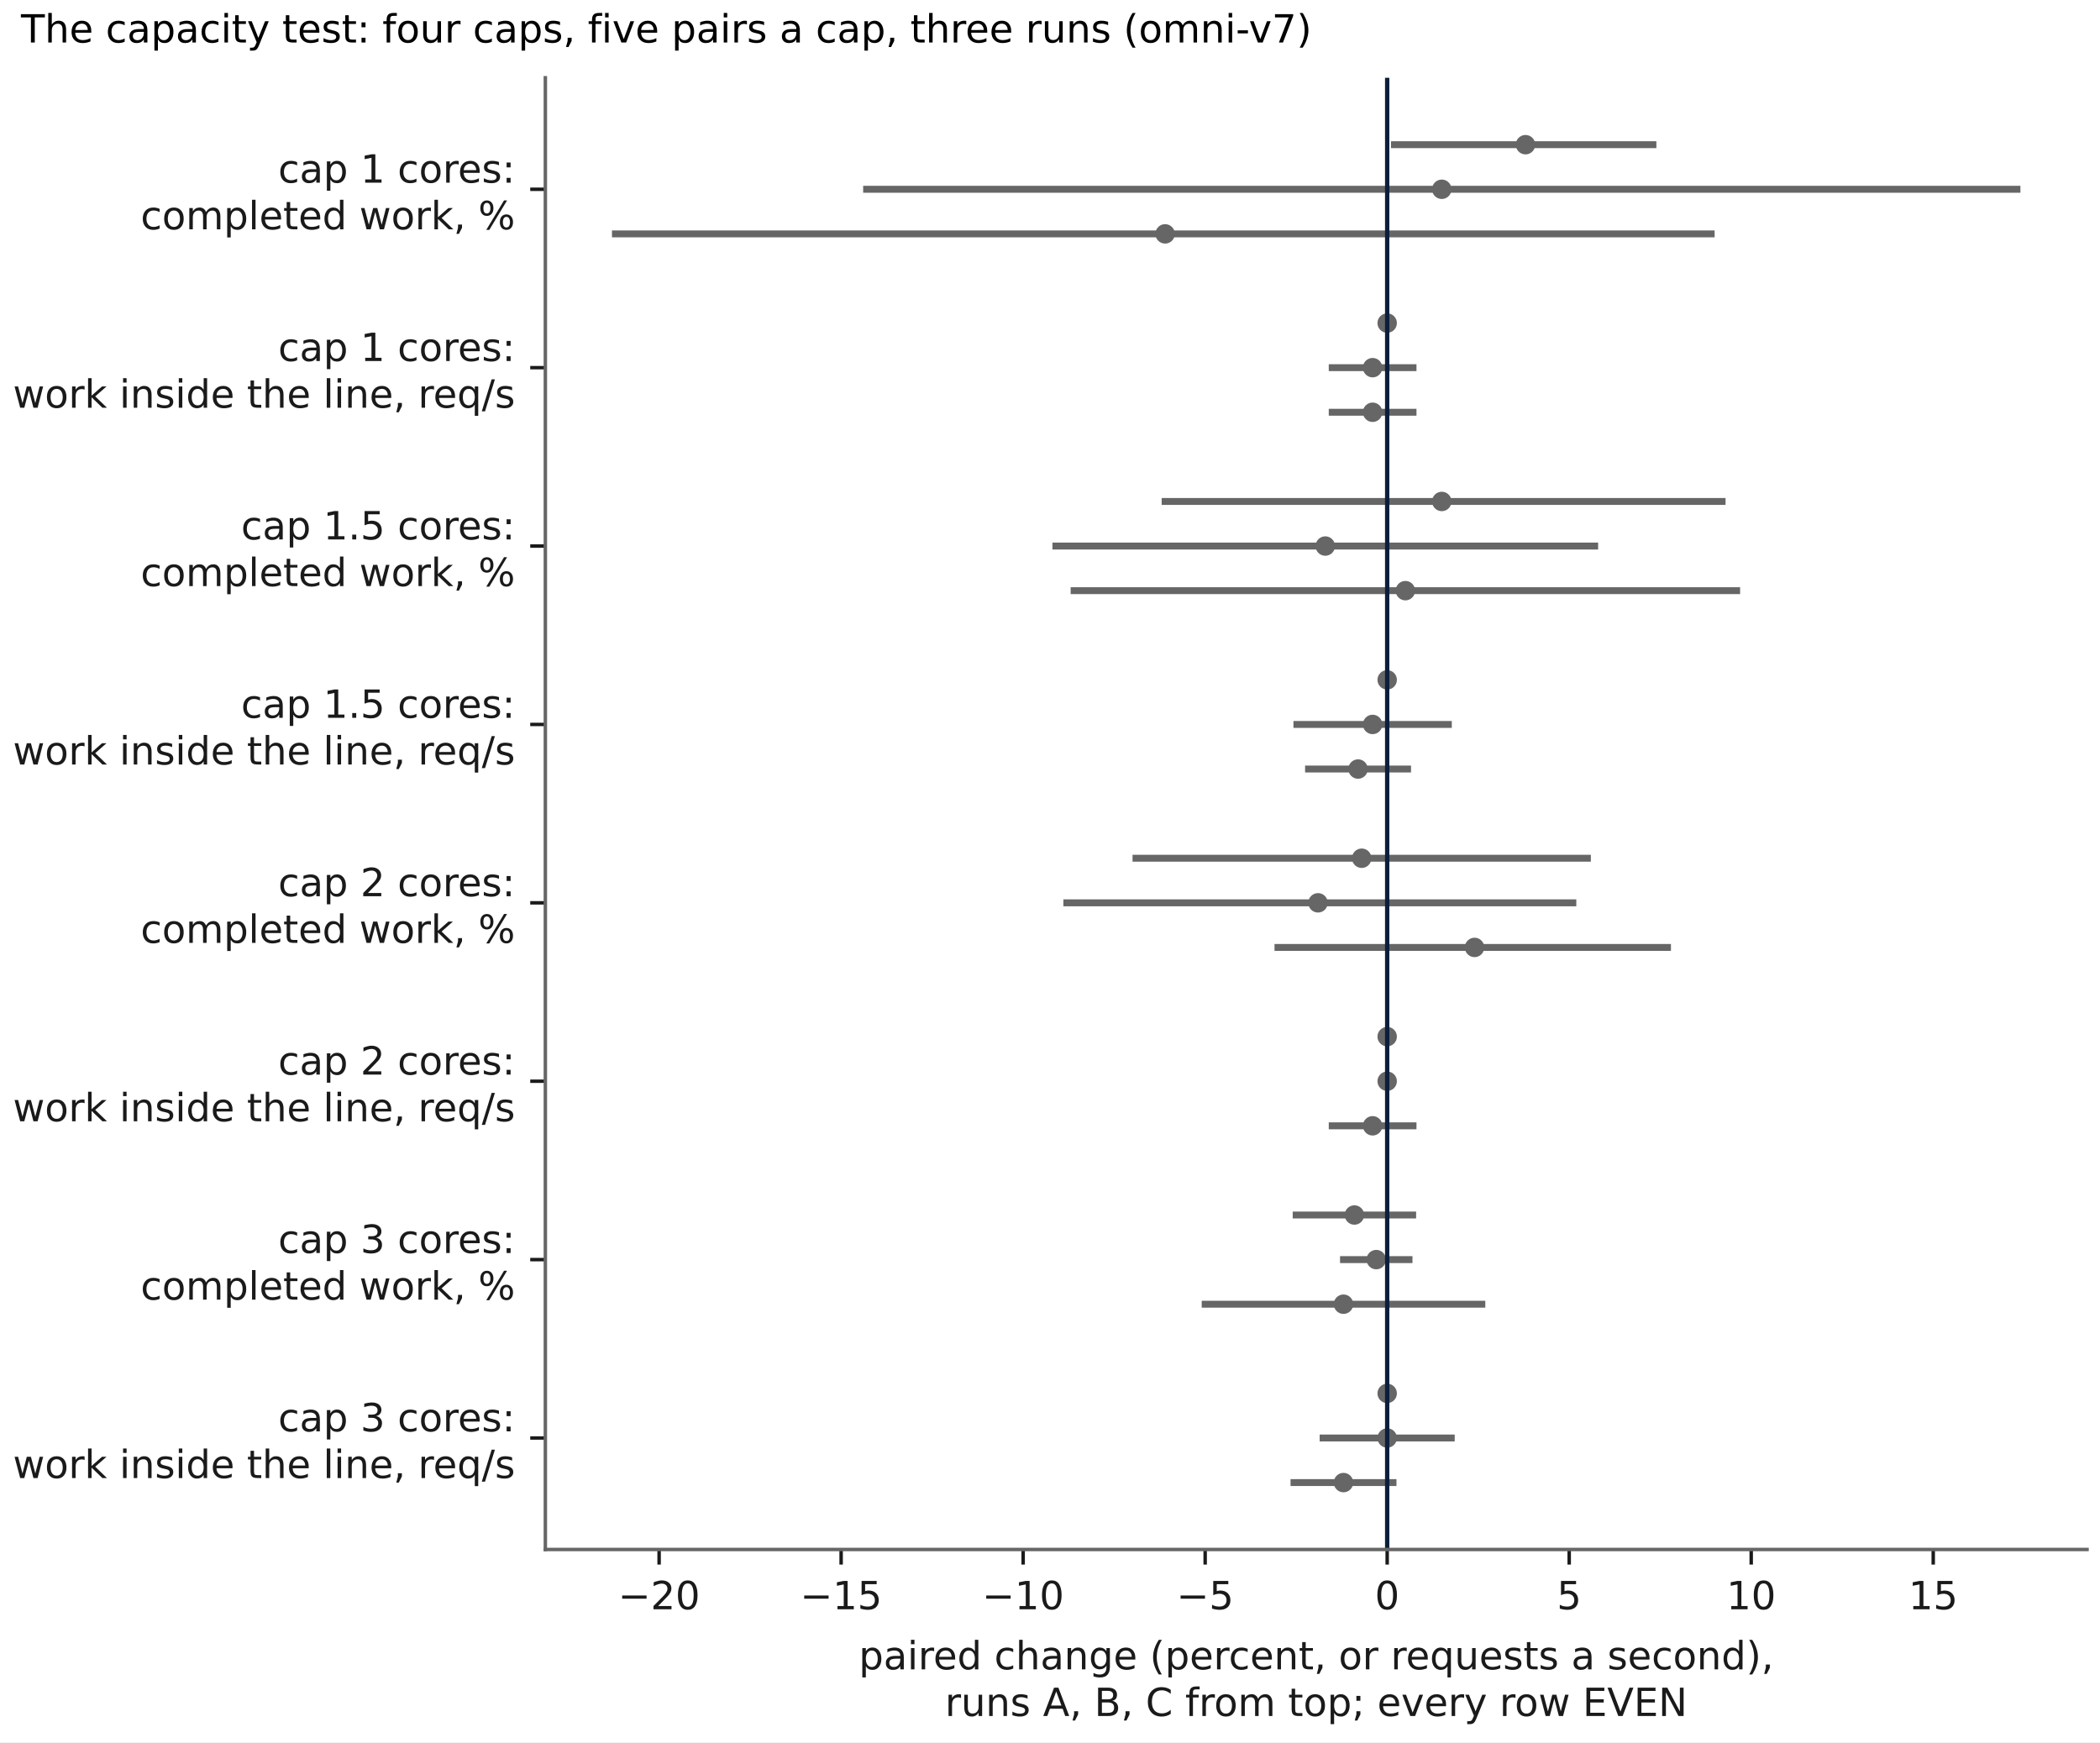
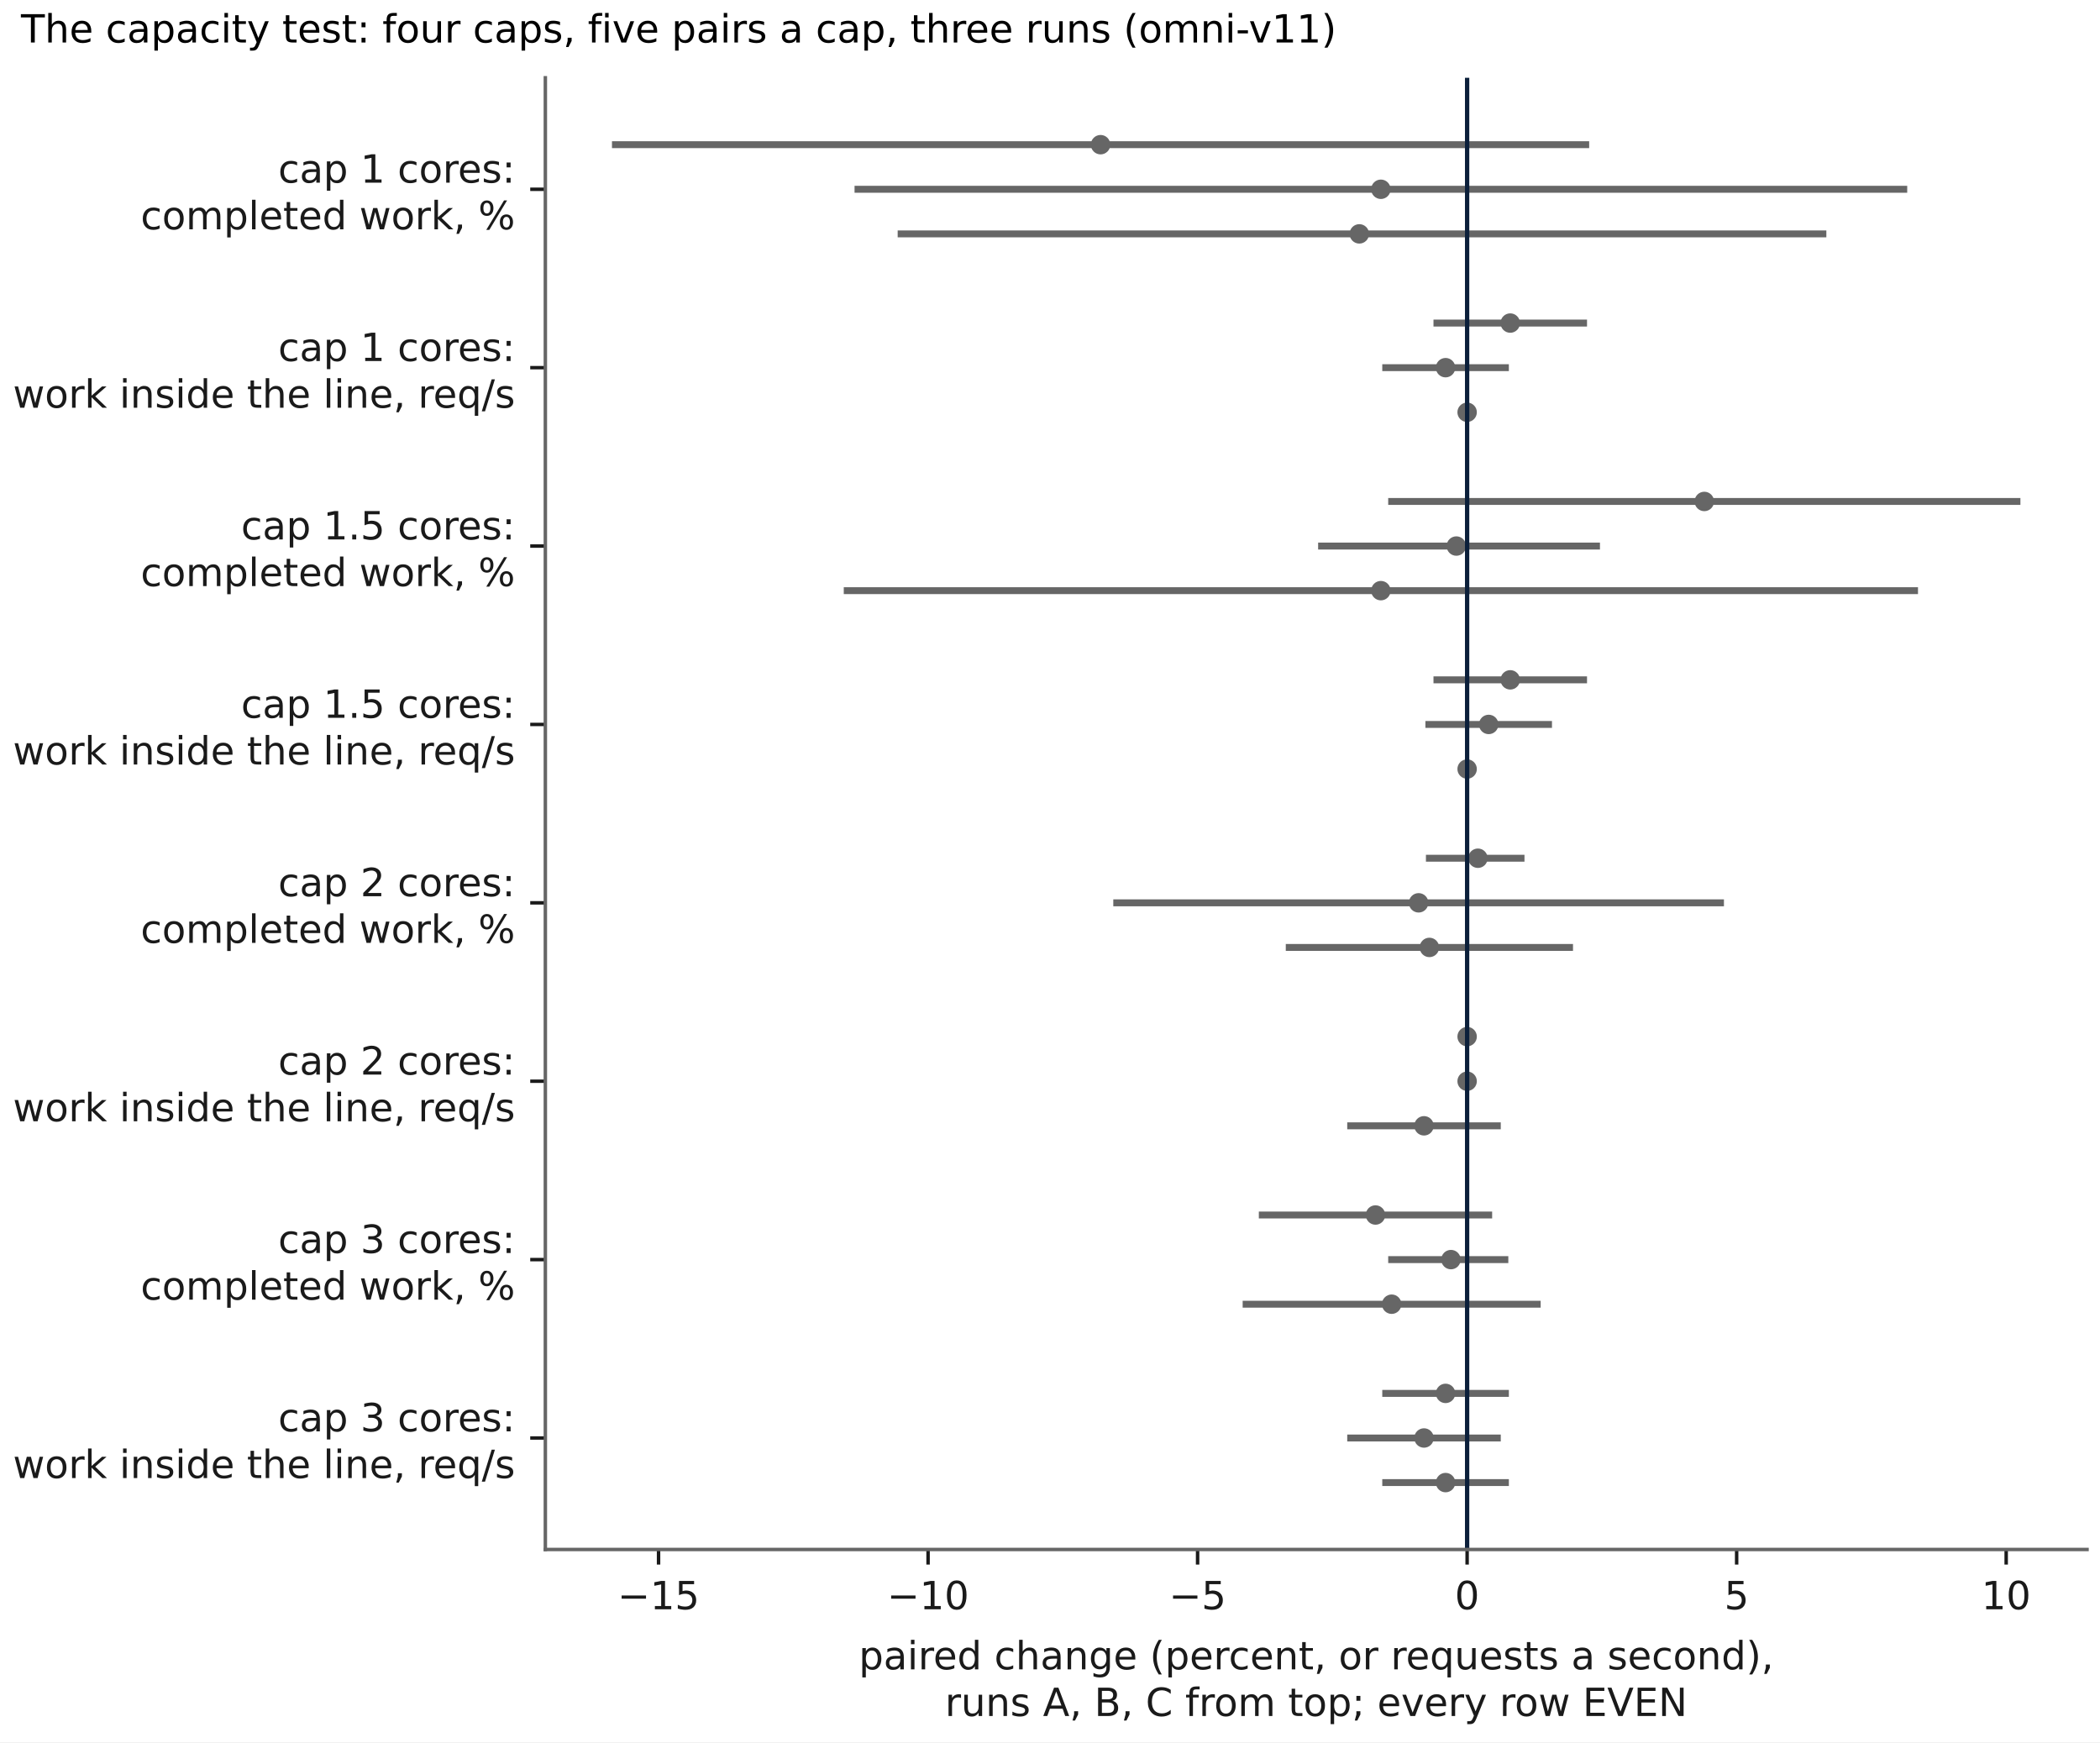
<svg xmlns="http://www.w3.org/2000/svg" xmlns:xlink="http://www.w3.org/1999/xlink" width="486pt" height="403.2pt" viewBox="0 0 486 403.2" version="1.1">
  <defs>
    <style type="text/css">*{stroke-linejoin: round; stroke-linecap: butt}</style>
  </defs>
  <g id="figure_1">
    <g id="patch_1">
      <path d="M 0 403.2  L 486 403.2  L 486 0  L 0 0  z " style="fill: #ffffff" />
    </g>
    <g id="axes_1">
      <g id="patch_2">
        <path d="M 126.21 358.595  L 483 358.595  L 483 18.001  L 126.21 18.001  z " style="fill: #ffffff" />
      </g>
      <g id="matplotlib.axis_1">
        <g id="xtick_1">
          <g id="line2d_1">
            <defs>
              <path id="m814b2a8047" d="M 0 0  L 0 3.5  " style="stroke: #1a1a1a; stroke-width: 0.8" />
            </defs>
            <g>
-               <use xlink:href="#m814b2a8047" x="152.537" y="358.595" style="fill: #1a1a1a; stroke: #1a1a1a; stroke-width: 0.8" />
+               <use xlink:href="#m814b2a8047" x="152.408" y="358.595" style="fill: #1a1a1a; stroke: #1a1a1a; stroke-width: 0.8" />
            </g>
          </g>
          <g id="text_1">
-             <text style="font-size: 9px; font-family: 'DejaVu Sans'; text-anchor: middle; fill: #1a1a1a" x="152.537" y="372.433" transform="rotate(-0 152.5374 372.4327)">−20</text>
+             <text style="font-size: 9px; font-family: 'DejaVu Sans'; text-anchor: middle; fill: #1a1a1a" x="152.408" y="372.433" transform="rotate(-0 152.4078 372.4327)">−15</text>
          </g>
        </g>
        <g id="xtick_2">
          <g id="line2d_2">
            <g>
-               <use xlink:href="#m814b2a8047" x="194.661" y="358.595" style="fill: #1a1a1a; stroke: #1a1a1a; stroke-width: 0.8" />
+               <use xlink:href="#m814b2a8047" x="214.784" y="358.595" style="fill: #1a1a1a; stroke: #1a1a1a; stroke-width: 0.8" />
            </g>
          </g>
          <g id="text_2">
-             <text style="font-size: 9px; font-family: 'DejaVu Sans'; text-anchor: middle; fill: #1a1a1a" x="194.661" y="372.433" transform="rotate(-0 194.6613 372.4327)">−15</text>
+             <text style="font-size: 9px; font-family: 'DejaVu Sans'; text-anchor: middle; fill: #1a1a1a" x="214.784" y="372.433" transform="rotate(-0 214.7836 372.4327)">−10</text>
          </g>
        </g>
        <g id="xtick_3">
          <g id="line2d_3">
            <g>
-               <use xlink:href="#m814b2a8047" x="236.785" y="358.595" style="fill: #1a1a1a; stroke: #1a1a1a; stroke-width: 0.8" />
+               <use xlink:href="#m814b2a8047" x="277.159" y="358.595" style="fill: #1a1a1a; stroke: #1a1a1a; stroke-width: 0.8" />
            </g>
          </g>
          <g id="text_3">
-             <text style="font-size: 9px; font-family: 'DejaVu Sans'; text-anchor: middle; fill: #1a1a1a" x="236.785" y="372.433" transform="rotate(-0 236.7853 372.4327)">−10</text>
+             <text style="font-size: 9px; font-family: 'DejaVu Sans'; text-anchor: middle; fill: #1a1a1a" x="277.159" y="372.433" transform="rotate(-0 277.1595 372.4327)">−5</text>
          </g>
        </g>
        <g id="xtick_4">
          <g id="line2d_4">
            <g>
-               <use xlink:href="#m814b2a8047" x="278.909" y="358.595" style="fill: #1a1a1a; stroke: #1a1a1a; stroke-width: 0.8" />
+               <use xlink:href="#m814b2a8047" x="339.535" y="358.595" style="fill: #1a1a1a; stroke: #1a1a1a; stroke-width: 0.8" />
            </g>
          </g>
          <g id="text_4">
-             <text style="font-size: 9px; font-family: 'DejaVu Sans'; text-anchor: middle; fill: #1a1a1a" x="278.909" y="372.433" transform="rotate(-0 278.9092 372.4327)">−5</text>
+             <text style="font-size: 9px; font-family: 'DejaVu Sans'; text-anchor: middle; fill: #1a1a1a" x="339.535" y="372.433" transform="rotate(-0 339.5353 372.4327)">0</text>
          </g>
        </g>
        <g id="xtick_5">
          <g id="line2d_5">
            <g>
-               <use xlink:href="#m814b2a8047" x="321.033" y="358.595" style="fill: #1a1a1a; stroke: #1a1a1a; stroke-width: 0.8" />
+               <use xlink:href="#m814b2a8047" x="401.911" y="358.595" style="fill: #1a1a1a; stroke: #1a1a1a; stroke-width: 0.8" />
            </g>
          </g>
          <g id="text_5">
-             <text style="font-size: 9px; font-family: 'DejaVu Sans'; text-anchor: middle; fill: #1a1a1a" x="321.033" y="372.433" transform="rotate(-0 321.0332 372.4327)">0</text>
+             <text style="font-size: 9px; font-family: 'DejaVu Sans'; text-anchor: middle; fill: #1a1a1a" x="401.911" y="372.433" transform="rotate(-0 401.9112 372.4327)">5</text>
          </g>
        </g>
        <g id="xtick_6">
          <g id="line2d_6">
            <g>
-               <use xlink:href="#m814b2a8047" x="363.157" y="358.595" style="fill: #1a1a1a; stroke: #1a1a1a; stroke-width: 0.8" />
+               <use xlink:href="#m814b2a8047" x="464.287" y="358.595" style="fill: #1a1a1a; stroke: #1a1a1a; stroke-width: 0.8" />
            </g>
          </g>
          <g id="text_6">
-             <text style="font-size: 9px; font-family: 'DejaVu Sans'; text-anchor: middle; fill: #1a1a1a" x="363.157" y="372.433" transform="rotate(-0 363.1571 372.4327)">5</text>
-           </g>
-         </g>
-         <g id="xtick_7">
-           <g id="line2d_7">
-             <g>
-               <use xlink:href="#m814b2a8047" x="405.281" y="358.595" style="fill: #1a1a1a; stroke: #1a1a1a; stroke-width: 0.8" />
-             </g>
-           </g>
-           <g id="text_7">
-             <text style="font-size: 9px; font-family: 'DejaVu Sans'; text-anchor: middle; fill: #1a1a1a" x="405.281" y="372.433" transform="rotate(-0 405.2811 372.4327)">10</text>
-           </g>
-         </g>
-         <g id="xtick_8">
-           <g id="line2d_8">
-             <g>
-               <use xlink:href="#m814b2a8047" x="447.405" y="358.595" style="fill: #1a1a1a; stroke: #1a1a1a; stroke-width: 0.8" />
-             </g>
-           </g>
-           <g id="text_8">
-             <text style="font-size: 9px; font-family: 'DejaVu Sans'; text-anchor: middle; fill: #1a1a1a" x="447.405" y="372.433" transform="rotate(-0 447.405 372.4327)">15</text>
-           </g>
-         </g>
-         <g id="text_9">
+             <text style="font-size: 9px; font-family: 'DejaVu Sans'; text-anchor: middle; fill: #1a1a1a" x="464.287" y="372.433" transform="rotate(-0 464.287 372.4327)">10</text>
+           </g>
+         </g>
+         <g id="text_7">
          <text style="font-size: 9px; font-family: 'DejaVu Sans'; fill: #1a1a1a" transform="translate(198.7536 386.3343)">paired change (percent, or requests a second),</text>
          <text style="font-size: 9px; font-family: 'DejaVu Sans'; fill: #1a1a1a" transform="translate(218.7048 397.1368)">runs A, B, C from top; every row EVEN</text>
        </g>
      </g>
      <g id="matplotlib.axis_2">
        <g id="ytick_1">
-           <g id="line2d_9">
+           <g id="line2d_7">
            <defs>
              <path id="m31e56b5a68" d="M 0 0  L -3.5 0  " style="stroke: #1a1a1a; stroke-width: 0.8" />
            </defs>
            <g>
              <use xlink:href="#m31e56b5a68" x="126.21" y="332.792" style="fill: #1a1a1a; stroke: #1a1a1a; stroke-width: 0.8" />
            </g>
          </g>
-           <g id="text_10">
+           <g id="text_8">
            <text style="font-size: 9px; font-family: 'DejaVu Sans'; fill: #1a1a1a" transform="translate(64.3704 331.2605)">cap 3 cores:</text>
            <text style="font-size: 9px; font-family: 'DejaVu Sans'; fill: #1a1a1a" transform="translate(3.00024 342.0629)">work inside the line, req/s</text>
          </g>
        </g>
        <g id="ytick_2">
-           <g id="line2d_10">
+           <g id="line2d_8">
            <g>
              <use xlink:href="#m31e56b5a68" x="126.21" y="291.508" style="fill: #1a1a1a; stroke: #1a1a1a; stroke-width: 0.8" />
            </g>
          </g>
-           <g id="text_11">
+           <g id="text_9">
            <text style="font-size: 9px; font-family: 'DejaVu Sans'; fill: #1a1a1a" transform="translate(64.3704 289.9764)">cap 3 cores:</text>
            <text style="font-size: 9px; font-family: 'DejaVu Sans'; fill: #1a1a1a" transform="translate(32.54555 300.7789)">completed work, %</text>
          </g>
        </g>
        <g id="ytick_3">
-           <g id="line2d_11">
+           <g id="line2d_9">
            <g>
              <use xlink:href="#m31e56b5a68" x="126.21" y="250.224" style="fill: #1a1a1a; stroke: #1a1a1a; stroke-width: 0.8" />
            </g>
          </g>
-           <g id="text_12">
+           <g id="text_10">
            <text style="font-size: 9px; font-family: 'DejaVu Sans'; fill: #1a1a1a" transform="translate(64.3704 248.6924)">cap 2 cores:</text>
            <text style="font-size: 9px; font-family: 'DejaVu Sans'; fill: #1a1a1a" transform="translate(3.00024 259.4948)">work inside the line, req/s</text>
          </g>
        </g>
        <g id="ytick_4">
-           <g id="line2d_12">
+           <g id="line2d_10">
            <g>
              <use xlink:href="#m31e56b5a68" x="126.21" y="208.94" style="fill: #1a1a1a; stroke: #1a1a1a; stroke-width: 0.8" />
            </g>
          </g>
-           <g id="text_13">
+           <g id="text_11">
            <text style="font-size: 9px; font-family: 'DejaVu Sans'; fill: #1a1a1a" transform="translate(64.3704 207.4083)">cap 2 cores:</text>
            <text style="font-size: 9px; font-family: 'DejaVu Sans'; fill: #1a1a1a" transform="translate(32.54555 218.2108)">completed work, %</text>
          </g>
        </g>
        <g id="ytick_5">
-           <g id="line2d_13">
+           <g id="line2d_11">
            <g>
              <use xlink:href="#m31e56b5a68" x="126.21" y="167.656" style="fill: #1a1a1a; stroke: #1a1a1a; stroke-width: 0.8" />
            </g>
          </g>
-           <g id="text_14">
+           <g id="text_12">
            <text style="font-size: 9px; font-family: 'DejaVu Sans'; fill: #1a1a1a" transform="translate(55.78383 166.1243)">cap 1.5 cores:</text>
            <text style="font-size: 9px; font-family: 'DejaVu Sans'; fill: #1a1a1a" transform="translate(3.00024 176.9267)">work inside the line, req/s</text>
          </g>
        </g>
        <g id="ytick_6">
-           <g id="line2d_14">
+           <g id="line2d_12">
            <g>
              <use xlink:href="#m31e56b5a68" x="126.21" y="126.372" style="fill: #1a1a1a; stroke: #1a1a1a; stroke-width: 0.8" />
            </g>
          </g>
-           <g id="text_15">
+           <g id="text_13">
            <text style="font-size: 9px; font-family: 'DejaVu Sans'; fill: #1a1a1a" transform="translate(55.78383 124.8402)">cap 1.5 cores:</text>
            <text style="font-size: 9px; font-family: 'DejaVu Sans'; fill: #1a1a1a" transform="translate(32.54555 135.6427)">completed work, %</text>
          </g>
        </g>
        <g id="ytick_7">
-           <g id="line2d_15">
+           <g id="line2d_13">
            <g>
              <use xlink:href="#m31e56b5a68" x="126.21" y="85.088" style="fill: #1a1a1a; stroke: #1a1a1a; stroke-width: 0.8" />
            </g>
          </g>
-           <g id="text_16">
+           <g id="text_14">
            <text style="font-size: 9px; font-family: 'DejaVu Sans'; fill: #1a1a1a" transform="translate(64.3704 83.55616)">cap 1 cores:</text>
            <text style="font-size: 9px; font-family: 'DejaVu Sans'; fill: #1a1a1a" transform="translate(3.00024 94.35862)">work inside the line, req/s</text>
          </g>
        </g>
        <g id="ytick_8">
-           <g id="line2d_16">
+           <g id="line2d_14">
            <g>
              <use xlink:href="#m31e56b5a68" x="126.21" y="43.804" style="fill: #1a1a1a; stroke: #1a1a1a; stroke-width: 0.8" />
            </g>
          </g>
-           <g id="text_17">
+           <g id="text_15">
            <text style="font-size: 9px; font-family: 'DejaVu Sans'; fill: #1a1a1a" transform="translate(64.3704 42.27211)">cap 1 cores:</text>
            <text style="font-size: 9px; font-family: 'DejaVu Sans'; fill: #1a1a1a" transform="translate(32.54555 53.07457)">completed work, %</text>
          </g>
        </g>
      </g>
-       <g id="line2d_17">
-         <path d="M 321.033 322.471  L 321.033 322.471  " clip-path="url(#p471f47f36b)" style="fill: none; stroke: #666666; stroke-width: 1.6; stroke-linecap: square" />
-       </g>
-       <g id="line2d_18">
+       <g id="line2d_15">
+         <path d="M 320.698 322.471  L 348.393 322.471  " clip-path="url(#pdcd9a6ac54)" style="fill: none; stroke: #666666; stroke-width: 1.6; stroke-linecap: square" />
+       </g>
+       <g id="line2d_16">
        <defs>
          <path id="me5daacd1f5" d="M 0 1.75  C 0.464 1.75 0.909 1.566 1.237 1.237  C 1.566 0.909 1.75 0.464 1.75 0  C 1.75 -0.464 1.566 -0.909 1.237 -1.237  C 0.909 -1.566 0.464 -1.75 0 -1.75  C -0.464 -1.75 -0.909 -1.566 -1.237 -1.237  C -1.566 -0.909 -1.75 -0.464 -1.75 0  C -1.75 0.464 -1.566 0.909 -1.237 1.237  C -0.909 1.566 -0.464 1.75 0 1.75  z " style="stroke: #666666" />
        </defs>
-         <g clip-path="url(#p471f47f36b)">
-           <use xlink:href="#me5daacd1f5" x="321.033" y="322.471" style="fill: #666666; stroke: #666666" />
+         <g clip-path="url(#pdcd9a6ac54)">
+           <use xlink:href="#me5daacd1f5" x="334.545" y="322.471" style="fill: #666666; stroke: #666666" />
+         </g>
+       </g>
+       <g id="line2d_17">
+         <path d="M 312.589 332.792  L 346.521 332.792  " clip-path="url(#pdcd9a6ac54)" style="fill: none; stroke: #666666; stroke-width: 1.6; stroke-linecap: square" />
+       </g>
+       <g id="line2d_18">
+         <g clip-path="url(#pdcd9a6ac54)">
+           <use xlink:href="#me5daacd1f5" x="329.555" y="332.792" style="fill: #666666; stroke: #666666" />
        </g>
      </g>
      <g id="line2d_19">
-         <path d="M 306.206 332.792  L 335.861 332.792  " clip-path="url(#p471f47f36b)" style="fill: none; stroke: #666666; stroke-width: 1.6; stroke-linecap: square" />
+         <path d="M 320.698 343.113  L 348.393 343.113  " clip-path="url(#pdcd9a6ac54)" style="fill: none; stroke: #666666; stroke-width: 1.6; stroke-linecap: square" />
      </g>
      <g id="line2d_20">
-         <g clip-path="url(#p471f47f36b)">
-           <use xlink:href="#me5daacd1f5" x="321.033" y="332.792" style="fill: #666666; stroke: #666666" />
+         <g clip-path="url(#pdcd9a6ac54)">
+           <use xlink:href="#me5daacd1f5" x="334.545" y="343.113" style="fill: #666666; stroke: #666666" />
        </g>
      </g>
      <g id="line2d_21">
-         <path d="M 299.466 343.113  L 322.381 343.113  " clip-path="url(#p471f47f36b)" style="fill: none; stroke: #666666; stroke-width: 1.6; stroke-linecap: square" />
+         <path d="M 292.13 281.187  L 344.525 281.187  " clip-path="url(#pdcd9a6ac54)" style="fill: none; stroke: #666666; stroke-width: 1.6; stroke-linecap: square" />
      </g>
      <g id="line2d_22">
-         <g clip-path="url(#p471f47f36b)">
-           <use xlink:href="#me5daacd1f5" x="310.923" y="343.113" style="fill: #666666; stroke: #666666" />
+         <g clip-path="url(#pdcd9a6ac54)">
+           <use xlink:href="#me5daacd1f5" x="318.328" y="281.187" style="fill: #666666; stroke: #666666" />
        </g>
      </g>
      <g id="line2d_23">
-         <path d="M 299.971 281.187  L 326.931 281.187  " clip-path="url(#p471f47f36b)" style="fill: none; stroke: #666666; stroke-width: 1.6; stroke-linecap: square" />
+         <path d="M 322.07 291.508  L 348.268 291.508  " clip-path="url(#pdcd9a6ac54)" style="fill: none; stroke: #666666; stroke-width: 1.6; stroke-linecap: square" />
      </g>
      <g id="line2d_24">
-         <g clip-path="url(#p471f47f36b)">
-           <use xlink:href="#me5daacd1f5" x="313.451" y="281.187" style="fill: #666666; stroke: #666666" />
+         <g clip-path="url(#pdcd9a6ac54)">
+           <use xlink:href="#me5daacd1f5" x="335.793" y="291.508" style="fill: #666666; stroke: #666666" />
        </g>
      </g>
      <g id="line2d_25">
-         <path d="M 310.923 291.508  L 326.088 291.508  " clip-path="url(#p471f47f36b)" style="fill: none; stroke: #666666; stroke-width: 1.6; stroke-linecap: square" />
+         <path d="M 288.387 301.829  L 355.753 301.829  " clip-path="url(#pdcd9a6ac54)" style="fill: none; stroke: #666666; stroke-width: 1.6; stroke-linecap: square" />
      </g>
      <g id="line2d_26">
-         <g clip-path="url(#p471f47f36b)">
-           <use xlink:href="#me5daacd1f5" x="318.506" y="291.508" style="fill: #666666; stroke: #666666" />
+         <g clip-path="url(#pdcd9a6ac54)">
+           <use xlink:href="#me5daacd1f5" x="322.07" y="301.829" style="fill: #666666; stroke: #666666" />
        </g>
      </g>
      <g id="line2d_27">
-         <path d="M 278.909 301.829  L 342.938 301.829  " clip-path="url(#p471f47f36b)" style="fill: none; stroke: #666666; stroke-width: 1.6; stroke-linecap: square" />
+         <path d="M 339.535 239.903  L 339.535 239.903  " clip-path="url(#pdcd9a6ac54)" style="fill: none; stroke: #666666; stroke-width: 1.6; stroke-linecap: square" />
      </g>
      <g id="line2d_28">
-         <g clip-path="url(#p471f47f36b)">
-           <use xlink:href="#me5daacd1f5" x="310.923" y="301.829" style="fill: #666666; stroke: #666666" />
+         <g clip-path="url(#pdcd9a6ac54)">
+           <use xlink:href="#me5daacd1f5" x="339.535" y="239.903" style="fill: #666666; stroke: #666666" />
        </g>
      </g>
      <g id="line2d_29">
-         <path d="M 321.033 239.903  L 321.033 239.903  " clip-path="url(#p471f47f36b)" style="fill: none; stroke: #666666; stroke-width: 1.6; stroke-linecap: square" />
+         <path d="M 339.535 250.224  L 339.535 250.224  " clip-path="url(#pdcd9a6ac54)" style="fill: none; stroke: #666666; stroke-width: 1.6; stroke-linecap: square" />
      </g>
      <g id="line2d_30">
-         <g clip-path="url(#p471f47f36b)">
-           <use xlink:href="#me5daacd1f5" x="321.033" y="239.903" style="fill: #666666; stroke: #666666" />
+         <g clip-path="url(#pdcd9a6ac54)">
+           <use xlink:href="#me5daacd1f5" x="339.535" y="250.224" style="fill: #666666; stroke: #666666" />
        </g>
      </g>
      <g id="line2d_31">
-         <path d="M 321.033 250.224  L 321.033 250.224  " clip-path="url(#p471f47f36b)" style="fill: none; stroke: #666666; stroke-width: 1.6; stroke-linecap: square" />
+         <path d="M 312.589 260.545  L 346.521 260.545  " clip-path="url(#pdcd9a6ac54)" style="fill: none; stroke: #666666; stroke-width: 1.6; stroke-linecap: square" />
      </g>
      <g id="line2d_32">
-         <g clip-path="url(#p471f47f36b)">
-           <use xlink:href="#me5daacd1f5" x="321.033" y="250.224" style="fill: #666666; stroke: #666666" />
+         <g clip-path="url(#pdcd9a6ac54)">
+           <use xlink:href="#me5daacd1f5" x="329.555" y="260.545" style="fill: #666666; stroke: #666666" />
        </g>
      </g>
      <g id="line2d_33">
-         <path d="M 308.312 260.545  L 327.015 260.545  " clip-path="url(#p471f47f36b)" style="fill: none; stroke: #666666; stroke-width: 1.6; stroke-linecap: square" />
+         <path d="M 330.803 198.619  L 352.01 198.619  " clip-path="url(#pdcd9a6ac54)" style="fill: none; stroke: #666666; stroke-width: 1.6; stroke-linecap: square" />
      </g>
      <g id="line2d_34">
-         <g clip-path="url(#p471f47f36b)">
-           <use xlink:href="#me5daacd1f5" x="317.663" y="260.545" style="fill: #666666; stroke: #666666" />
+         <g clip-path="url(#pdcd9a6ac54)">
+           <use xlink:href="#me5daacd1f5" x="342.03" y="198.619" style="fill: #666666; stroke: #666666" />
        </g>
      </g>
      <g id="line2d_35">
-         <path d="M 262.902 198.619  L 367.37 198.619  " clip-path="url(#p471f47f36b)" style="fill: none; stroke: #666666; stroke-width: 1.6; stroke-linecap: square" />
+         <path d="M 258.447 208.94  L 398.169 208.94  " clip-path="url(#pdcd9a6ac54)" style="fill: none; stroke: #666666; stroke-width: 1.6; stroke-linecap: square" />
      </g>
      <g id="line2d_36">
-         <g clip-path="url(#p471f47f36b)">
-           <use xlink:href="#me5daacd1f5" x="315.136" y="198.619" style="fill: #666666; stroke: #666666" />
+         <g clip-path="url(#pdcd9a6ac54)">
+           <use xlink:href="#me5daacd1f5" x="328.308" y="208.94" style="fill: #666666; stroke: #666666" />
        </g>
      </g>
      <g id="line2d_37">
-         <path d="M 246.895 208.94  L 364 208.94  " clip-path="url(#p471f47f36b)" style="fill: none; stroke: #666666; stroke-width: 1.6; stroke-linecap: square" />
+         <path d="M 298.367 219.261  L 363.238 219.261  " clip-path="url(#pdcd9a6ac54)" style="fill: none; stroke: #666666; stroke-width: 1.6; stroke-linecap: square" />
      </g>
      <g id="line2d_38">
-         <g clip-path="url(#p471f47f36b)">
-           <use xlink:href="#me5daacd1f5" x="305.026" y="208.94" style="fill: #666666; stroke: #666666" />
+         <g clip-path="url(#pdcd9a6ac54)">
+           <use xlink:href="#me5daacd1f5" x="330.803" y="219.261" style="fill: #666666; stroke: #666666" />
        </g>
      </g>
      <g id="line2d_39">
-         <path d="M 295.759 219.261  L 385.904 219.261  " clip-path="url(#p471f47f36b)" style="fill: none; stroke: #666666; stroke-width: 1.6; stroke-linecap: square" />
+         <path d="M 332.549 157.335  L 366.482 157.335  " clip-path="url(#pdcd9a6ac54)" style="fill: none; stroke: #666666; stroke-width: 1.6; stroke-linecap: square" />
      </g>
      <g id="line2d_40">
-         <g clip-path="url(#p471f47f36b)">
-           <use xlink:href="#me5daacd1f5" x="341.253" y="219.261" style="fill: #666666; stroke: #666666" />
+         <g clip-path="url(#pdcd9a6ac54)">
+           <use xlink:href="#me5daacd1f5" x="349.515" y="157.335" style="fill: #666666; stroke: #666666" />
        </g>
      </g>
      <g id="line2d_41">
-         <path d="M 321.033 157.335  L 321.033 157.335  " clip-path="url(#p471f47f36b)" style="fill: none; stroke: #666666; stroke-width: 1.6; stroke-linecap: square" />
+         <path d="M 330.678 167.656  L 358.373 167.656  " clip-path="url(#pdcd9a6ac54)" style="fill: none; stroke: #666666; stroke-width: 1.6; stroke-linecap: square" />
      </g>
      <g id="line2d_42">
-         <g clip-path="url(#p471f47f36b)">
-           <use xlink:href="#me5daacd1f5" x="321.033" y="157.335" style="fill: #666666; stroke: #666666" />
+         <g clip-path="url(#pdcd9a6ac54)">
+           <use xlink:href="#me5daacd1f5" x="344.525" y="167.656" style="fill: #666666; stroke: #666666" />
        </g>
      </g>
      <g id="line2d_43">
-         <path d="M 300.14 167.656  L 335.187 167.656  " clip-path="url(#p471f47f36b)" style="fill: none; stroke: #666666; stroke-width: 1.6; stroke-linecap: square" />
+         <path d="M 339.535 177.977  L 339.535 177.977  " clip-path="url(#pdcd9a6ac54)" style="fill: none; stroke: #666666; stroke-width: 1.6; stroke-linecap: square" />
      </g>
      <g id="line2d_44">
-         <g clip-path="url(#p471f47f36b)">
-           <use xlink:href="#me5daacd1f5" x="317.663" y="167.656" style="fill: #666666; stroke: #666666" />
+         <g clip-path="url(#pdcd9a6ac54)">
+           <use xlink:href="#me5daacd1f5" x="339.535" y="177.977" style="fill: #666666; stroke: #666666" />
        </g>
      </g>
      <g id="line2d_45">
-         <path d="M 302.836 177.977  L 325.751 177.977  " clip-path="url(#p471f47f36b)" style="fill: none; stroke: #666666; stroke-width: 1.6; stroke-linecap: square" />
+         <path d="M 322.07 116.051  L 466.782 116.051  " clip-path="url(#pdcd9a6ac54)" style="fill: none; stroke: #666666; stroke-width: 1.6; stroke-linecap: square" />
      </g>
      <g id="line2d_46">
-         <g clip-path="url(#p471f47f36b)">
-           <use xlink:href="#me5daacd1f5" x="314.293" y="177.977" style="fill: #666666; stroke: #666666" />
+         <g clip-path="url(#pdcd9a6ac54)">
+           <use xlink:href="#me5daacd1f5" x="394.426" y="116.051" style="fill: #666666; stroke: #666666" />
        </g>
      </g>
      <g id="line2d_47">
-         <path d="M 269.642 116.051  L 398.541 116.051  " clip-path="url(#p471f47f36b)" style="fill: none; stroke: #666666; stroke-width: 1.6; stroke-linecap: square" />
+         <path d="M 305.852 126.372  L 369.476 126.372  " clip-path="url(#pdcd9a6ac54)" style="fill: none; stroke: #666666; stroke-width: 1.6; stroke-linecap: square" />
      </g>
      <g id="line2d_48">
-         <g clip-path="url(#p471f47f36b)">
-           <use xlink:href="#me5daacd1f5" x="333.67" y="116.051" style="fill: #666666; stroke: #666666" />
+         <g clip-path="url(#pdcd9a6ac54)">
+           <use xlink:href="#me5daacd1f5" x="337.04" y="126.372" style="fill: #666666; stroke: #666666" />
        </g>
      </g>
      <g id="line2d_49">
-         <path d="M 244.368 126.372  L 369.054 126.372  " clip-path="url(#p471f47f36b)" style="fill: none; stroke: #666666; stroke-width: 1.6; stroke-linecap: square" />
+         <path d="M 196.071 136.693  L 443.079 136.693  " clip-path="url(#pdcd9a6ac54)" style="fill: none; stroke: #666666; stroke-width: 1.6; stroke-linecap: square" />
      </g>
      <g id="line2d_50">
-         <g clip-path="url(#p471f47f36b)">
-           <use xlink:href="#me5daacd1f5" x="306.711" y="126.372" style="fill: #666666; stroke: #666666" />
+         <g clip-path="url(#pdcd9a6ac54)">
+           <use xlink:href="#me5daacd1f5" x="319.575" y="136.693" style="fill: #666666; stroke: #666666" />
        </g>
      </g>
      <g id="line2d_51">
-         <path d="M 248.58 136.693  L 401.911 136.693  " clip-path="url(#p471f47f36b)" style="fill: none; stroke: #666666; stroke-width: 1.6; stroke-linecap: square" />
+         <path d="M 332.549 74.767  L 366.482 74.767  " clip-path="url(#pdcd9a6ac54)" style="fill: none; stroke: #666666; stroke-width: 1.6; stroke-linecap: square" />
      </g>
      <g id="line2d_52">
-         <g clip-path="url(#p471f47f36b)">
-           <use xlink:href="#me5daacd1f5" x="325.246" y="136.693" style="fill: #666666; stroke: #666666" />
+         <g clip-path="url(#pdcd9a6ac54)">
+           <use xlink:href="#me5daacd1f5" x="349.515" y="74.767" style="fill: #666666; stroke: #666666" />
        </g>
      </g>
      <g id="line2d_53">
-         <path d="M 321.033 74.767  L 321.033 74.767  " clip-path="url(#p471f47f36b)" style="fill: none; stroke: #666666; stroke-width: 1.6; stroke-linecap: square" />
+         <path d="M 320.698 85.088  L 348.393 85.088  " clip-path="url(#pdcd9a6ac54)" style="fill: none; stroke: #666666; stroke-width: 1.6; stroke-linecap: square" />
      </g>
      <g id="line2d_54">
-         <g clip-path="url(#p471f47f36b)">
-           <use xlink:href="#me5daacd1f5" x="321.033" y="74.767" style="fill: #666666; stroke: #666666" />
+         <g clip-path="url(#pdcd9a6ac54)">
+           <use xlink:href="#me5daacd1f5" x="334.545" y="85.088" style="fill: #666666; stroke: #666666" />
        </g>
      </g>
      <g id="line2d_55">
-         <path d="M 308.312 85.088  L 327.015 85.088  " clip-path="url(#p471f47f36b)" style="fill: none; stroke: #666666; stroke-width: 1.6; stroke-linecap: square" />
+         <path d="M 339.535 95.409  L 339.535 95.409  " clip-path="url(#pdcd9a6ac54)" style="fill: none; stroke: #666666; stroke-width: 1.6; stroke-linecap: square" />
      </g>
      <g id="line2d_56">
-         <g clip-path="url(#p471f47f36b)">
-           <use xlink:href="#me5daacd1f5" x="317.663" y="85.088" style="fill: #666666; stroke: #666666" />
+         <g clip-path="url(#pdcd9a6ac54)">
+           <use xlink:href="#me5daacd1f5" x="339.535" y="95.409" style="fill: #666666; stroke: #666666" />
        </g>
      </g>
      <g id="line2d_57">
-         <path d="M 308.312 95.409  L 327.015 95.409  " clip-path="url(#p471f47f36b)" style="fill: none; stroke: #666666; stroke-width: 1.6; stroke-linecap: square" />
+         <path d="M 142.428 33.483  L 366.981 33.483  " clip-path="url(#pdcd9a6ac54)" style="fill: none; stroke: #666666; stroke-width: 1.6; stroke-linecap: square" />
      </g>
      <g id="line2d_58">
-         <g clip-path="url(#p471f47f36b)">
-           <use xlink:href="#me5daacd1f5" x="317.663" y="95.409" style="fill: #666666; stroke: #666666" />
+         <g clip-path="url(#pdcd9a6ac54)">
+           <use xlink:href="#me5daacd1f5" x="254.704" y="33.483" style="fill: #666666; stroke: #666666" />
        </g>
      </g>
      <g id="line2d_59">
-         <path d="M 322.718 33.483  L 382.534 33.483  " clip-path="url(#p471f47f36b)" style="fill: none; stroke: #666666; stroke-width: 1.6; stroke-linecap: square" />
+         <path d="M 198.566 43.804  L 440.584 43.804  " clip-path="url(#pdcd9a6ac54)" style="fill: none; stroke: #666666; stroke-width: 1.6; stroke-linecap: square" />
      </g>
      <g id="line2d_60">
-         <g clip-path="url(#p471f47f36b)">
-           <use xlink:href="#me5daacd1f5" x="353.047" y="33.483" style="fill: #666666; stroke: #666666" />
+         <g clip-path="url(#pdcd9a6ac54)">
+           <use xlink:href="#me5daacd1f5" x="319.575" y="43.804" style="fill: #666666; stroke: #666666" />
        </g>
      </g>
      <g id="line2d_61">
-         <path d="M 200.559 43.804  L 466.782 43.804  " clip-path="url(#p471f47f36b)" style="fill: none; stroke: #666666; stroke-width: 1.6; stroke-linecap: square" />
+         <path d="M 208.546 54.125  L 421.871 54.125  " clip-path="url(#pdcd9a6ac54)" style="fill: none; stroke: #666666; stroke-width: 1.6; stroke-linecap: square" />
      </g>
      <g id="line2d_62">
-         <g clip-path="url(#p471f47f36b)">
-           <use xlink:href="#me5daacd1f5" x="333.67" y="43.804" style="fill: #666666; stroke: #666666" />
+         <g clip-path="url(#pdcd9a6ac54)">
+           <use xlink:href="#me5daacd1f5" x="314.585" y="54.125" style="fill: #666666; stroke: #666666" />
        </g>
      </g>
      <g id="line2d_63">
-         <path d="M 142.428 54.125  L 396.014 54.125  " clip-path="url(#p471f47f36b)" style="fill: none; stroke: #666666; stroke-width: 1.6; stroke-linecap: square" />
-       </g>
-       <g id="line2d_64">
-         <g clip-path="url(#p471f47f36b)">
-           <use xlink:href="#me5daacd1f5" x="269.642" y="54.125" style="fill: #666666; stroke: #666666" />
-         </g>
-       </g>
-       <g id="line2d_65">
-         <path d="M 321.033 358.595  L 321.033 18.001  " clip-path="url(#p471f47f36b)" style="fill: none; stroke: #0b1f3a; stroke-linecap: square" />
+         <path d="M 339.535 358.595  L 339.535 18.001  " clip-path="url(#pdcd9a6ac54)" style="fill: none; stroke: #0b1f3a; stroke-linecap: square" />
      </g>
      <g id="patch_3">
        <path d="M 126.21 358.595  L 126.21 18.001  " style="fill: none; stroke: #666666; stroke-width: 0.8; stroke-linejoin: miter; stroke-linecap: square" />
      </g>
      <g id="patch_4">
        <path d="M 126.21 358.595  L 483 358.595  " style="fill: none; stroke: #666666; stroke-width: 0.8; stroke-linejoin: miter; stroke-linecap: square" />
      </g>
    </g>
-     <g id="text_18">
-       <text style="font-size: 9px; font-family: 'DejaVu Sans'; text-anchor: start" x="4.86" y="9.839" transform="rotate(-0 4.86 9.838834)">The capacity test: four caps, five pairs a cap, three runs (omni-v7)</text>
+     <g id="text_16">
+       <text style="font-size: 9px; font-family: 'DejaVu Sans'; text-anchor: start" x="4.86" y="9.839" transform="rotate(-0 4.86 9.838834)">The capacity test: four caps, five pairs a cap, three runs (omni-v11)</text>
    </g>
  </g>
  <defs>
-     <clipPath id="p471f47f36b">
+     <clipPath id="pdcd9a6ac54">
      <rect x="126.21" y="18.001" width="356.79" height="340.593" />
    </clipPath>
  </defs>
</svg>
